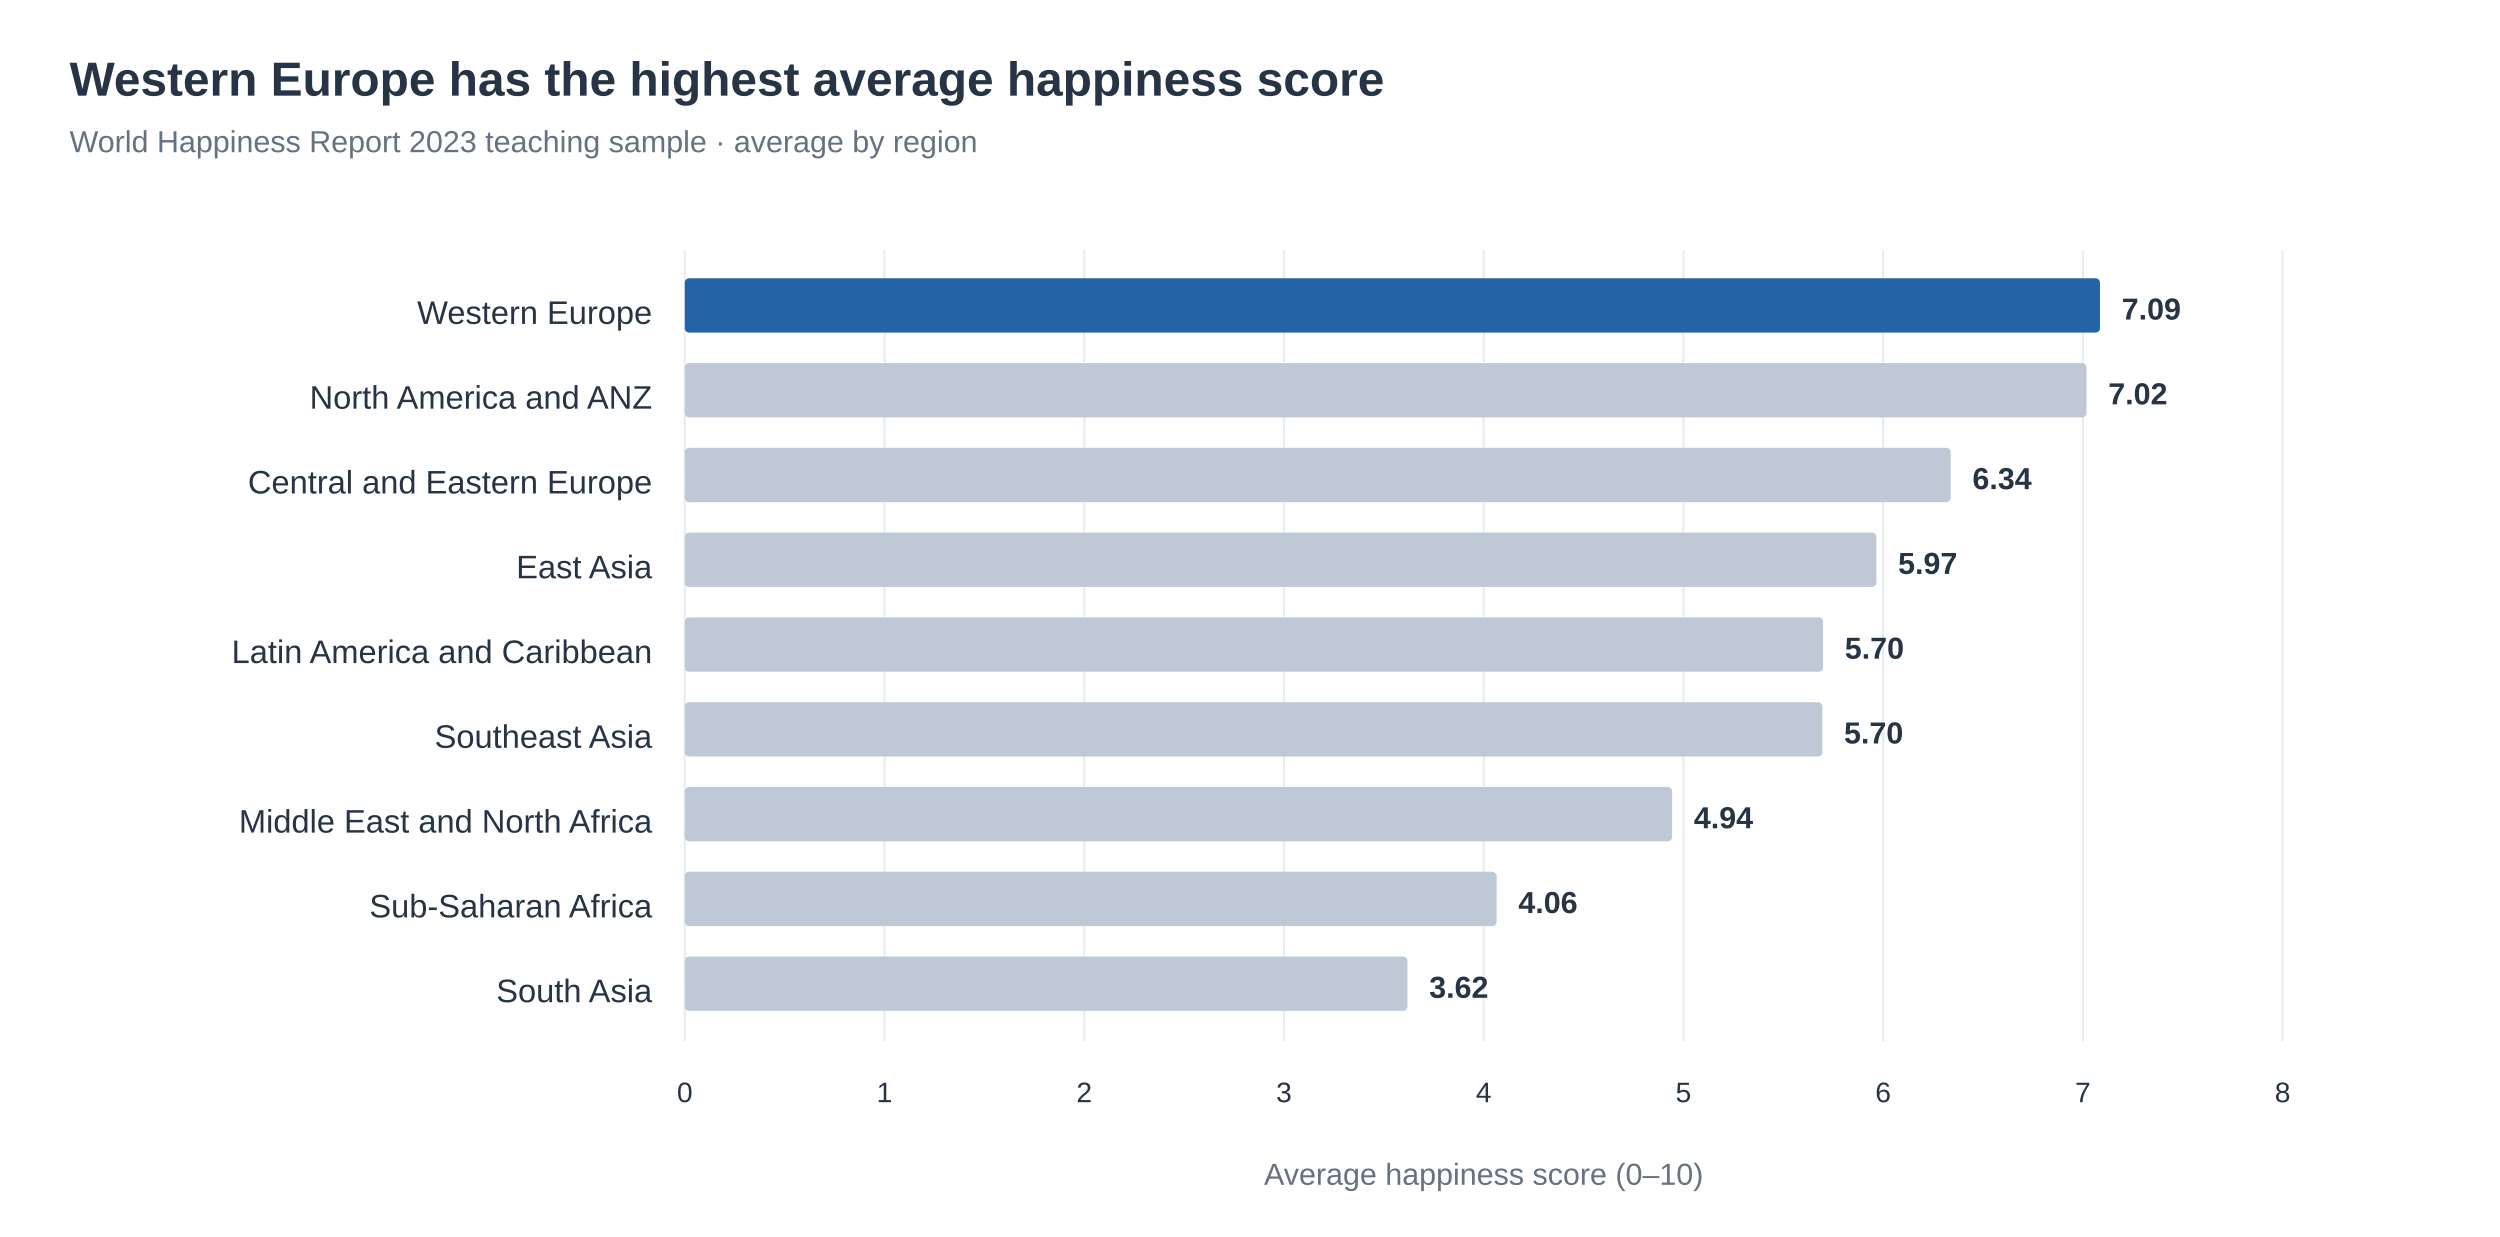
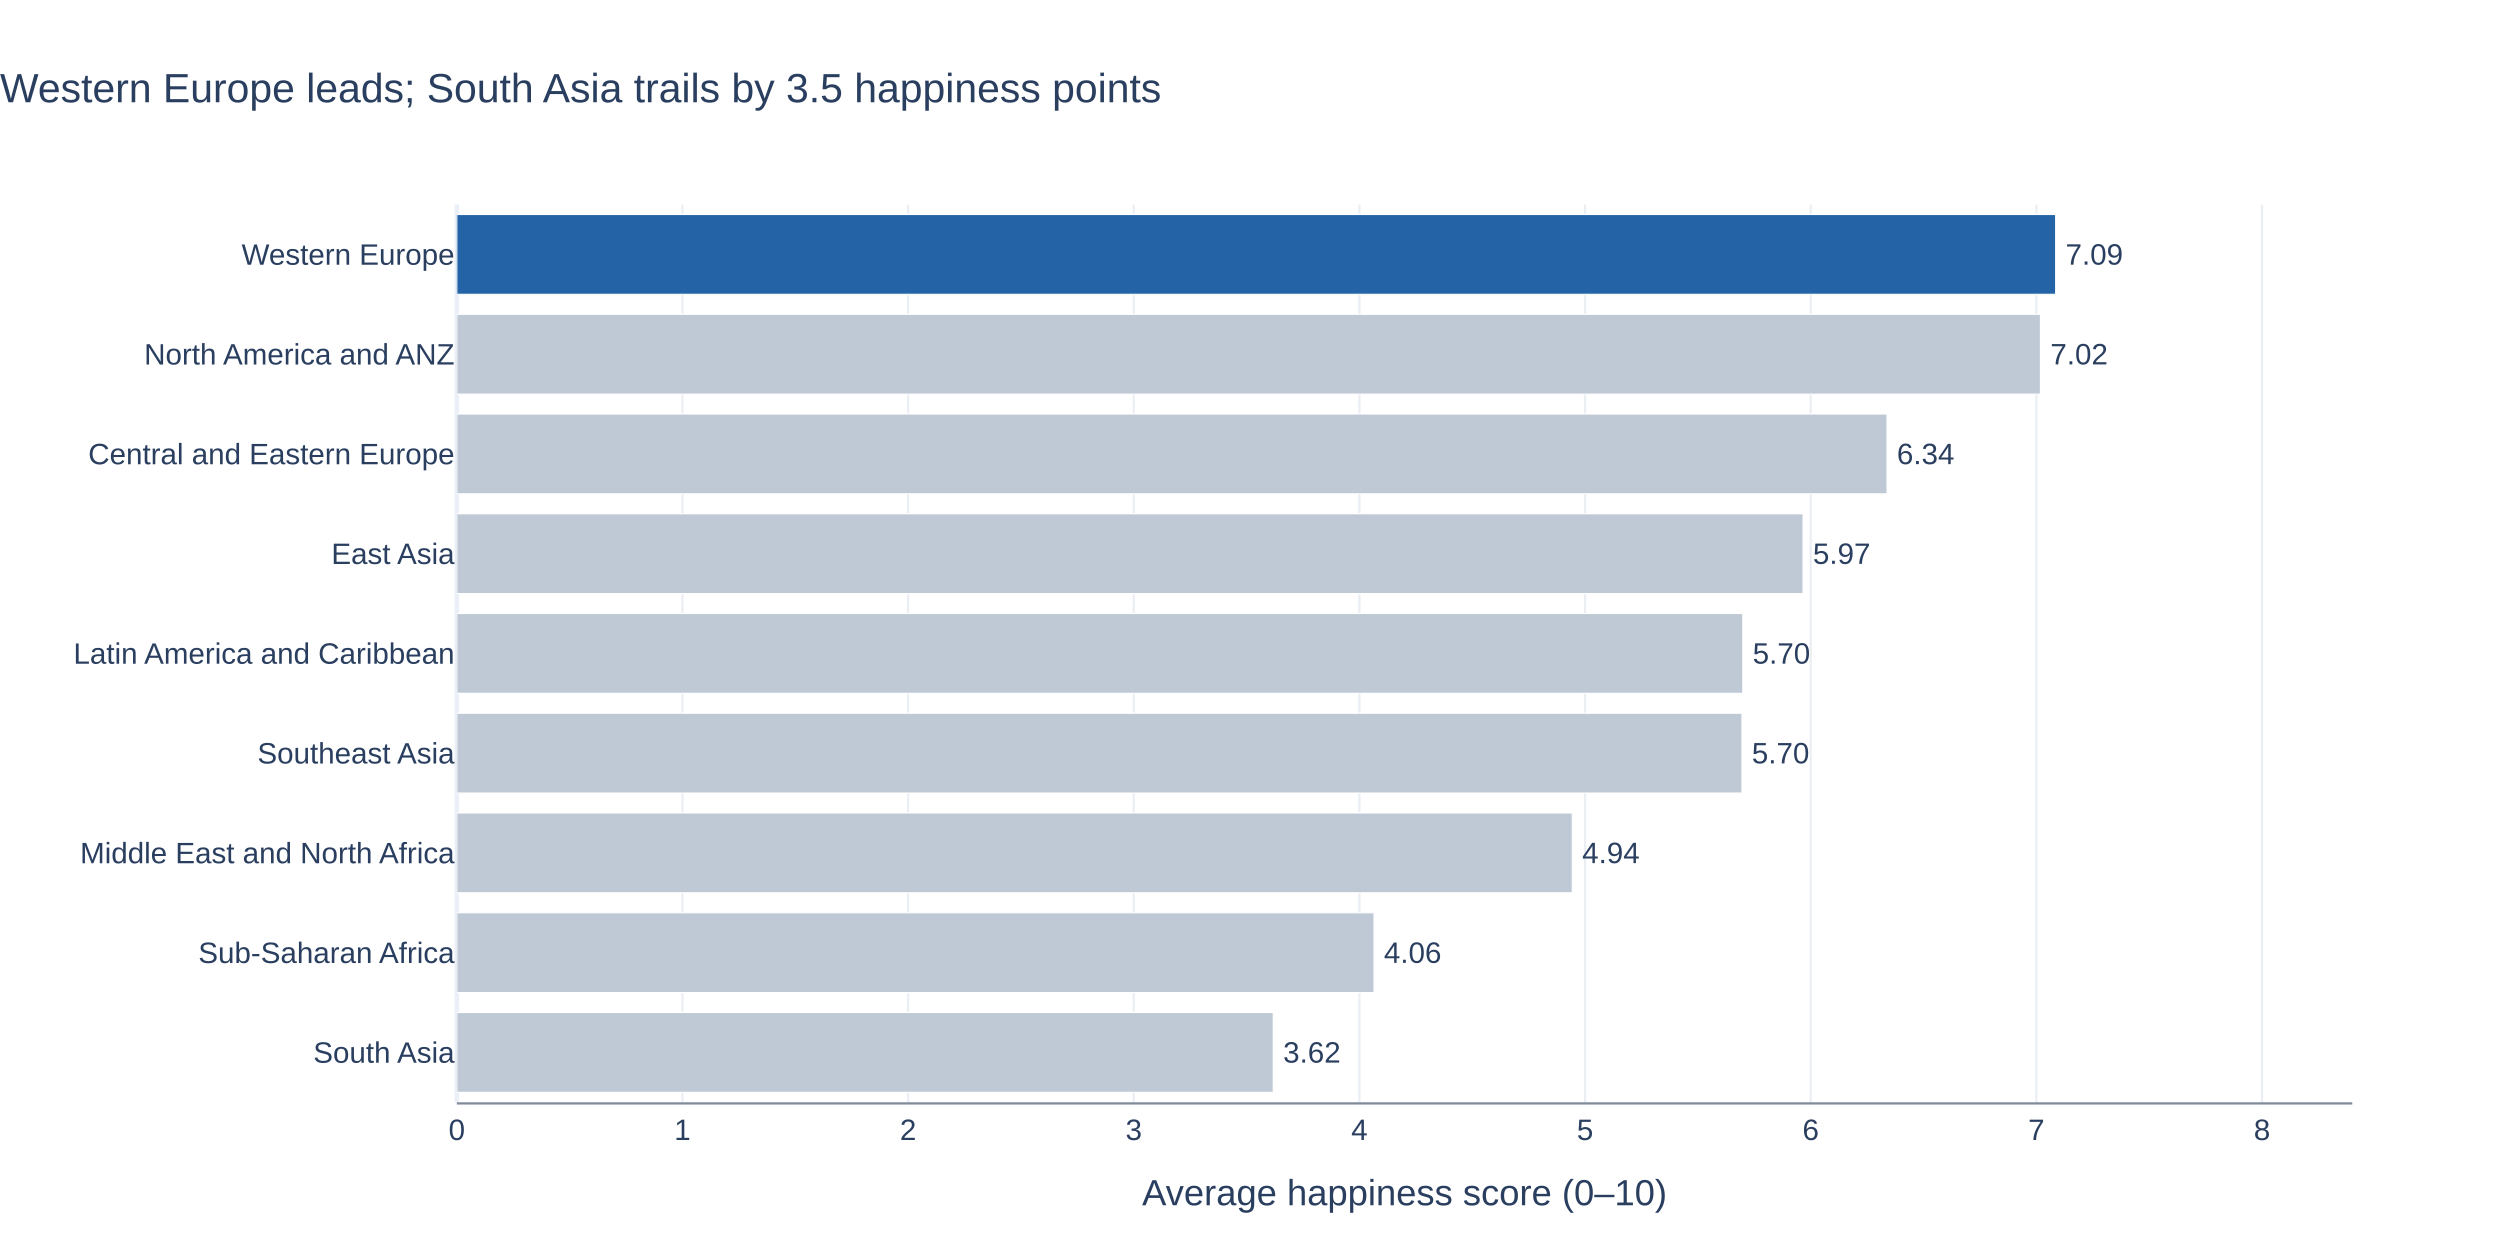
- <svg xmlns="http://www.w3.org/2000/svg" width="1150" height="569" viewBox="0 0 1150 569">
-   <rect width="100%" height="100%" fill="#FFFFFF" />
-   <style>text{font-family:Arial, sans-serif;fill:#273445}.title{font-size:22px;font-weight:700}.sub{font-size:14px;fill:#667181}.tick{font-size:13px}.category{font-size:15px}.val{font-size:14px;font-weight:bold}</style>
-   <text x="32" y="44" class="title" text-anchor="start">Western Europe has the highest average happiness score</text>
-   <text x="32" y="70" class="sub" text-anchor="start">World Happiness Report 2023 teaching sample · average by region</text>
-   <line x1="315" y1="115" x2="315" y2="479" stroke="#E8EDF2" />
-   <text x="315" y="507" class="tick" text-anchor="middle">0</text>
-   <line x1="406.875" y1="115" x2="406.875" y2="479" stroke="#E8EDF2" />
-   <text x="406.875" y="507" class="tick" text-anchor="middle">1</text>
-   <line x1="498.75" y1="115" x2="498.75" y2="479" stroke="#E8EDF2" />
-   <text x="498.75" y="507" class="tick" text-anchor="middle">2</text>
-   <line x1="590.625" y1="115" x2="590.625" y2="479" stroke="#E8EDF2" />
-   <text x="590.625" y="507" class="tick" text-anchor="middle">3</text>
-   <line x1="682.5" y1="115" x2="682.5" y2="479" stroke="#E8EDF2" />
-   <text x="682.5" y="507" class="tick" text-anchor="middle">4</text>
-   <line x1="774.375" y1="115" x2="774.375" y2="479" stroke="#E8EDF2" />
-   <text x="774.375" y="507" class="tick" text-anchor="middle">5</text>
-   <line x1="866.25" y1="115" x2="866.25" y2="479" stroke="#E8EDF2" />
-   <text x="866.25" y="507" class="tick" text-anchor="middle">6</text>
-   <line x1="958.125" y1="115" x2="958.125" y2="479" stroke="#E8EDF2" />
-   <text x="958.125" y="507" class="tick" text-anchor="middle">7</text>
-   <line x1="1050" y1="115" x2="1050" y2="479" stroke="#E8EDF2" />
-   <text x="1050" y="507" class="tick" text-anchor="middle">8</text>
-   <text x="300" y="149" class="category" text-anchor="end">Western Europe</text>
-   <rect x="315" y="128" width="650.98" height="25" rx="2" fill="#2463A6" />
-   <text x="975.983" y="147" class="val" text-anchor="start">7.09</text>
-   <text x="300" y="188" class="category" text-anchor="end">North America and ANZ</text>
-   <rect x="315" y="167" width="644.80" height="25" rx="2" fill="#BFC9D5" />
-   <text x="969.802" y="186" class="val" text-anchor="start">7.02</text>
-   <text x="300" y="227" class="category" text-anchor="end">Central and Eastern Europe</text>
-   <rect x="315" y="206" width="582.32" height="25" rx="2" fill="#BFC9D5" />
-   <text x="907.317" y="225" class="val" text-anchor="start">6.34</text>
-   <text x="300" y="266" class="category" text-anchor="end">East Asia</text>
-   <rect x="315" y="245" width="548.13" height="25" rx="2" fill="#BFC9D5" />
-   <text x="873.126" y="264" class="val" text-anchor="start">5.97</text>
-   <text x="300" y="305" class="category" text-anchor="end">Latin America and Caribbean</text>
-   <rect x="315" y="284" width="523.60" height="25" rx="2" fill="#BFC9D5" />
-   <text x="848.596" y="303" class="val" text-anchor="start">5.70</text>
-   <text x="300" y="344" class="category" text-anchor="end">Southeast Asia</text>
-   <rect x="315" y="323" width="523.25" height="25" rx="2" fill="#BFC9D5" />
-   <text x="848.251" y="342" class="val" text-anchor="start">5.70</text>
-   <text x="300" y="383" class="category" text-anchor="end">Middle East and North Africa</text>
-   <rect x="315" y="362" width="454.17" height="25" rx="2" fill="#BFC9D5" />
-   <text x="779.169" y="381" class="val" text-anchor="start">4.94</text>
-   <text x="300" y="422" class="category" text-anchor="end">Sub-Saharan Africa</text>
-   <rect x="315" y="401" width="373.45" height="25" rx="2" fill="#BFC9D5" />
-   <text x="698.446" y="420" class="val" text-anchor="start">4.06</text>
-   <text x="300" y="461" class="category" text-anchor="end">South Asia</text>
-   <rect x="315" y="440" width="332.43" height="25" rx="2" fill="#BFC9D5" />
-   <text x="657.427" y="459" class="val" text-anchor="start">3.62</text>
-   <text x="682.5" y="545" class="sub" text-anchor="middle">Average happiness score (0–10)</text>
+ <svg xmlns="http://www.w3.org/2000/svg" class="main-svg" width="1100" height="550" style="" viewBox="0 0 1100 550">
+   <rect x="0" y="0" width="1100" height="550" style="fill: rgb(255, 255, 255); fill-opacity: 1;" />
+   <defs id="defs-c281e9">
+     <g class="clips">
+       <clipPath id="clipc281e9xyplot" class="plotclip">
+         <rect width="834" height="395" />
+       </clipPath>
+       <clipPath class="axesclip" id="clipc281e9x">
+         <rect x="201" y="0" width="834" height="550" />
+       </clipPath>
+       <clipPath class="axesclip" id="clipc281e9y">
+         <rect x="0" y="90" width="1100" height="395" />
+       </clipPath>
+       <clipPath class="axesclip" id="clipc281e9xy">
+         <rect x="201" y="90" width="834" height="395" />
+       </clipPath>
+     </g>
+     <g class="gradients" />
+     <g class="patterns" />
+   </defs>
+   <g class="bglayer" />
+   <g class="layer-below">
+     <g class="imagelayer" />
+     <g class="shapelayer" />
+   </g>
+   <g class="cartesianlayer">
+     <g class="subplot xy">
+       <g class="layer-subplot">
+         <g class="shapelayer" />
+         <g class="imagelayer" />
+       </g>
+       <g class="minor-gridlayer">
+         <g class="x" />
+         <g class="y" />
+       </g>
+       <g class="gridlayer">
+         <g class="x">
+           <path class="xgrid crisp" transform="translate(300.29,0)" d="M0,90v395" style="stroke: rgb(235, 239, 244); stroke-opacity: 1; stroke-width: 1px;" />
+           <path class="xgrid crisp" transform="translate(399.57,0)" d="M0,90v395" style="stroke: rgb(235, 239, 244); stroke-opacity: 1; stroke-width: 1px;" />
+           <path class="xgrid crisp" transform="translate(498.86,0)" d="M0,90v395" style="stroke: rgb(235, 239, 244); stroke-opacity: 1; stroke-width: 1px;" />
+           <path class="xgrid crisp" transform="translate(598.14,0)" d="M0,90v395" style="stroke: rgb(235, 239, 244); stroke-opacity: 1; stroke-width: 1px;" />
+           <path class="xgrid crisp" transform="translate(697.43,0)" d="M0,90v395" style="stroke: rgb(235, 239, 244); stroke-opacity: 1; stroke-width: 1px;" />
+           <path class="xgrid crisp" transform="translate(796.71,0)" d="M0,90v395" style="stroke: rgb(235, 239, 244); stroke-opacity: 1; stroke-width: 1px;" />
+           <path class="xgrid crisp" transform="translate(896,0)" d="M0,90v395" style="stroke: rgb(235, 239, 244); stroke-opacity: 1; stroke-width: 1px;" />
+           <path class="xgrid crisp" transform="translate(995.29,0)" d="M0,90v395" style="stroke: rgb(235, 239, 244); stroke-opacity: 1; stroke-width: 1px;" />
+         </g>
+         <g class="y" />
+       </g>
+       <g class="zerolinelayer">
+         <path class="xzl zl crisp" transform="translate(201,0)" d="M0,90v395" style="stroke: rgb(235, 240, 248); stroke-opacity: 1; stroke-width: 2px;" />
+       </g>
+       <g class="layer-between">
+         <g class="shapelayer" />
+         <g class="imagelayer" />
+       </g>
+       <path class="xlines-below" />
+       <path class="ylines-below" />
+       <g class="overlines-below" />
+       <g class="xaxislayer-below" />
+       <g class="yaxislayer-below" />
+       <g class="overaxes-below" />
+       <g class="overplot">
+         <g class="xy" transform="translate(201,90)">
+           <g class="barlayer mlayer">
+             <g class="trace bars" style="opacity: 1;">
+               <g class="points">
+                 <g class="point">
+                   <path d="M0,390.61V355.5H359.24V390.61Z" clip-path="url(#clipc281e9xyplot)" style="vector-effect: none; opacity: 1; stroke-width: 0.5px; fill: rgb(191, 201, 213); fill-opacity: 1; stroke: rgb(255, 255, 255); stroke-opacity: 1;" />
+                   <text class="bartext bartext-outside" text-anchor="middle" data-notex="1" x="0" y="0" style="font-family: Arial; font-size: 13px; fill: rgb(42, 63, 95); fill-opacity: 1; white-space: pre;" transform="translate(376.24,377.555)">3.62</text>
+                 </g>
+                 <g class="point">
+                   <path d="M0,346.72V311.61H403.57V346.72Z" clip-path="url(#clipc281e9xyplot)" style="vector-effect: none; opacity: 1; stroke-width: 0.5px; fill: rgb(191, 201, 213); fill-opacity: 1; stroke: rgb(255, 255, 255); stroke-opacity: 1;" />
+                   <text class="bartext bartext-outside" text-anchor="middle" data-notex="1" x="0" y="0" style="font-family: Arial; font-size: 13px; fill: rgb(42, 63, 95); fill-opacity: 1; white-space: pre;" transform="translate(420.57,333.665)">4.06</text>
+                 </g>
+                 <g class="point">
+                   <path d="M0,302.83V267.72H490.8V302.83Z" clip-path="url(#clipc281e9xyplot)" style="vector-effect: none; opacity: 1; stroke-width: 0.5px; fill: rgb(191, 201, 213); fill-opacity: 1; stroke: rgb(255, 255, 255); stroke-opacity: 1;" />
+                   <text class="bartext bartext-outside" text-anchor="middle" data-notex="1" x="0" y="0" style="font-family: Arial; font-size: 13px; fill: rgb(42, 63, 95); fill-opacity: 1; white-space: pre;" transform="translate(507.8,289.775)">4.94</text>
+                 </g>
+                 <g class="point">
+                   <path d="M0,258.94V223.83H565.46V258.94Z" clip-path="url(#clipc281e9xyplot)" style="vector-effect: none; opacity: 1; stroke-width: 0.5px; fill: rgb(191, 201, 213); fill-opacity: 1; stroke: rgb(255, 255, 255); stroke-opacity: 1;" />
+                   <text class="bartext bartext-outside" text-anchor="middle" data-notex="1" x="0" y="0" style="font-family: Arial; font-size: 13px; fill: rgb(42, 63, 95); fill-opacity: 1; white-space: pre;" transform="translate(582.46,245.885)">5.70</text>
+                 </g>
+                 <g class="point">
+                   <path d="M0,215.06V179.94H565.83V215.06Z" clip-path="url(#clipc281e9xyplot)" style="vector-effect: none; opacity: 1; stroke-width: 0.5px; fill: rgb(191, 201, 213); fill-opacity: 1; stroke: rgb(255, 255, 255); stroke-opacity: 1;" />
+                   <text class="bartext bartext-outside" text-anchor="middle" data-notex="1" x="0" y="0" style="font-family: Arial; font-size: 13px; fill: rgb(42, 63, 95); fill-opacity: 1; white-space: pre;" transform="translate(582.83,202)">5.70</text>
+                 </g>
+                 <g class="point">
+                   <path d="M0,171.17V136.06H592.34V171.17Z" clip-path="url(#clipc281e9xyplot)" style="vector-effect: none; opacity: 1; stroke-width: 0.5px; fill: rgb(191, 201, 213); fill-opacity: 1; stroke: rgb(255, 255, 255); stroke-opacity: 1;" />
+                   <text class="bartext bartext-outside" text-anchor="middle" data-notex="1" x="0" y="0" style="font-family: Arial; font-size: 13px; fill: rgb(42, 63, 95); fill-opacity: 1; white-space: pre;" transform="translate(609.34,158.115)">5.97</text>
+                 </g>
+                 <g class="point">
+                   <path d="M0,127.28V92.17H629.29V127.28Z" clip-path="url(#clipc281e9xyplot)" style="vector-effect: none; opacity: 1; stroke-width: 0.5px; fill: rgb(191, 201, 213); fill-opacity: 1; stroke: rgb(255, 255, 255); stroke-opacity: 1;" />
+                   <text class="bartext bartext-outside" text-anchor="middle" data-notex="1" x="0" y="0" style="font-family: Arial; font-size: 13px; fill: rgb(42, 63, 95); fill-opacity: 1; white-space: pre;" transform="translate(646.29,114.225)">6.34</text>
+                 </g>
+                 <g class="point">
+                   <path d="M0,83.39V48.28H696.81V83.39Z" clip-path="url(#clipc281e9xyplot)" style="vector-effect: none; opacity: 1; stroke-width: 0.5px; fill: rgb(191, 201, 213); fill-opacity: 1; stroke: rgb(255, 255, 255); stroke-opacity: 1;" />
+                   <text class="bartext bartext-outside" text-anchor="middle" data-notex="1" x="0" y="0" style="font-family: Arial; font-size: 13px; fill: rgb(42, 63, 95); fill-opacity: 1; white-space: pre;" transform="translate(713.81,70.335)">7.02</text>
+                 </g>
+               </g>
+             </g>
+             <g class="trace bars" style="opacity: 1;">
+               <g class="points">
+                 <g class="point">
+                   <path d="M0,39.5V4.39H703.49V39.5Z" clip-path="url(#clipc281e9xyplot)" style="vector-effect: none; opacity: 1; stroke-width: 0.5px; fill: rgb(36, 99, 166); fill-opacity: 1; stroke: rgb(255, 255, 255); stroke-opacity: 1;" />
+                   <text class="bartext bartext-outside" text-anchor="middle" data-notex="1" x="0" y="0" style="font-family: Arial; font-size: 13px; fill: rgb(42, 63, 95); fill-opacity: 1; white-space: pre;" transform="translate(720.49,26.445)">7.09</text>
+                 </g>
+               </g>
+             </g>
+           </g>
+         </g>
+       </g>
+       <g class="zerolinelayer-above" />
+       <path class="xlines-above crisp" d="M201,485.5H1035" style="fill: none; stroke-width: 1px; stroke: rgb(128, 138, 153); stroke-opacity: 1;" />
+       <path class="ylines-above crisp" d="M0,0" style="fill: none;" />
+       <g class="overlines-above" />
+       <g class="xaxislayer-above">
+         <g class="xtick">
+           <text text-anchor="middle" x="0" y="501.6" transform="translate(201,0)" style="font-family: Arial; font-size: 13px; fill: rgb(42, 63, 95); fill-opacity: 1; white-space: pre;">0</text>
+         </g>
+         <g class="xtick">
+           <text text-anchor="middle" x="0" y="501.6" style="font-family: Arial; font-size: 13px; fill: rgb(42, 63, 95); fill-opacity: 1; white-space: pre;" transform="translate(300.29,0)">1</text>
+         </g>
+         <g class="xtick">
+           <text text-anchor="middle" x="0" y="501.6" style="font-family: Arial; font-size: 13px; fill: rgb(42, 63, 95); fill-opacity: 1; white-space: pre;" transform="translate(399.57,0)">2</text>
+         </g>
+         <g class="xtick">
+           <text text-anchor="middle" x="0" y="501.6" style="font-family: Arial; font-size: 13px; fill: rgb(42, 63, 95); fill-opacity: 1; white-space: pre;" transform="translate(498.86,0)">3</text>
+         </g>
+         <g class="xtick">
+           <text text-anchor="middle" x="0" y="501.6" style="font-family: Arial; font-size: 13px; fill: rgb(42, 63, 95); fill-opacity: 1; white-space: pre;" transform="translate(598.14,0)">4</text>
+         </g>
+         <g class="xtick">
+           <text text-anchor="middle" x="0" y="501.6" style="font-family: Arial; font-size: 13px; fill: rgb(42, 63, 95); fill-opacity: 1; white-space: pre;" transform="translate(697.43,0)">5</text>
+         </g>
+         <g class="xtick">
+           <text text-anchor="middle" x="0" y="501.6" style="font-family: Arial; font-size: 13px; fill: rgb(42, 63, 95); fill-opacity: 1; white-space: pre;" transform="translate(796.71,0)">6</text>
+         </g>
+         <g class="xtick">
+           <text text-anchor="middle" x="0" y="501.6" style="font-family: Arial; font-size: 13px; fill: rgb(42, 63, 95); fill-opacity: 1; white-space: pre;" transform="translate(896,0)">7</text>
+         </g>
+         <g class="xtick">
+           <text text-anchor="middle" x="0" y="501.6" style="font-family: Arial; font-size: 13px; fill: rgb(42, 63, 95); fill-opacity: 1; white-space: pre;" transform="translate(995.29,0)">8</text>
+         </g>
+       </g>
+       <g class="yaxislayer-above">
+         <g class="ytick">
+           <text text-anchor="end" x="200" y="4.55" transform="translate(0,463.06)" style="font-family: Arial; font-size: 13px; fill: rgb(42, 63, 95); fill-opacity: 1; white-space: pre;">South Asia</text>
+         </g>
+         <g class="ytick">
+           <text text-anchor="end" x="200" y="4.55" transform="translate(0,419.17)" style="font-family: Arial; font-size: 13px; fill: rgb(42, 63, 95); fill-opacity: 1; white-space: pre;">Sub-Saharan Africa</text>
+         </g>
+         <g class="ytick">
+           <text text-anchor="end" x="200" y="4.55" transform="translate(0,375.28)" style="font-family: Arial; font-size: 13px; fill: rgb(42, 63, 95); fill-opacity: 1; white-space: pre;">Middle East and North Africa</text>
+         </g>
+         <g class="ytick">
+           <text text-anchor="end" x="200" y="4.55" transform="translate(0,331.39)" style="font-family: Arial; font-size: 13px; fill: rgb(42, 63, 95); fill-opacity: 1; white-space: pre;">Southeast Asia</text>
+         </g>
+         <g class="ytick">
+           <text text-anchor="end" x="200" y="4.55" transform="translate(0,287.5)" style="font-family: Arial; font-size: 13px; fill: rgb(42, 63, 95); fill-opacity: 1; white-space: pre;">Latin America and Caribbean</text>
+         </g>
+         <g class="ytick">
+           <text text-anchor="end" x="200" y="4.55" transform="translate(0,243.61)" style="font-family: Arial; font-size: 13px; fill: rgb(42, 63, 95); fill-opacity: 1; white-space: pre;">East Asia</text>
+         </g>
+         <g class="ytick">
+           <text text-anchor="end" x="200" y="4.55" transform="translate(0,199.72)" style="font-family: Arial; font-size: 13px; fill: rgb(42, 63, 95); fill-opacity: 1; white-space: pre;">Central and Eastern Europe</text>
+         </g>
+         <g class="ytick">
+           <text text-anchor="end" x="200" y="4.55" transform="translate(0,155.83)" style="font-family: Arial; font-size: 13px; fill: rgb(42, 63, 95); fill-opacity: 1; white-space: pre;">North America and ANZ</text>
+         </g>
+         <g class="ytick">
+           <text text-anchor="end" x="200" y="4.55" transform="translate(0,111.94)" style="font-family: Arial; font-size: 13px; fill: rgb(42, 63, 95); fill-opacity: 1; white-space: pre;">Western Europe</text>
+         </g>
+       </g>
+       <g class="overaxes-above" />
+     </g>
+   </g>
+   <g class="polarlayer" />
+   <g class="smithlayer" />
+   <g class="ternarylayer" />
+   <g class="geolayer" />
+   <g class="funnelarealayer" />
+   <g class="pielayer" />
+   <g class="iciclelayer" />
+   <g class="treemaplayer" />
+   <g class="sunburstlayer" />
+   <g class="glimages" />
+   <defs id="topdefs-c281e9">
+     <g class="clips" />
+   </defs>
+   <g class="layer-above">
+     <g class="imagelayer" />
+     <g class="shapelayer" />
+   </g>
+   <g class="infolayer">
+     <g class="g-gtitle">
+       <text class="gtitle" x="0" y="45" text-anchor="start" dy="0em" style="opacity: 1; font-family: Arial; font-size: 18px; fill: rgb(42, 63, 95); fill-opacity: 1; white-space: pre;">Western Europe leads; South Asia trails by 3.5 happiness points</text>
+     </g>
+     <g class="g-xtitle">
+       <text class="xtitle" x="618" y="530.309" text-anchor="middle" style="opacity: 1; font-family: Arial; font-size: 16px; fill: rgb(42, 63, 95); fill-opacity: 1; white-space: pre;">Average happiness score (0–10)</text>
+     </g>
+     <g class="g-ytitle" />
+   </g>
</svg>
